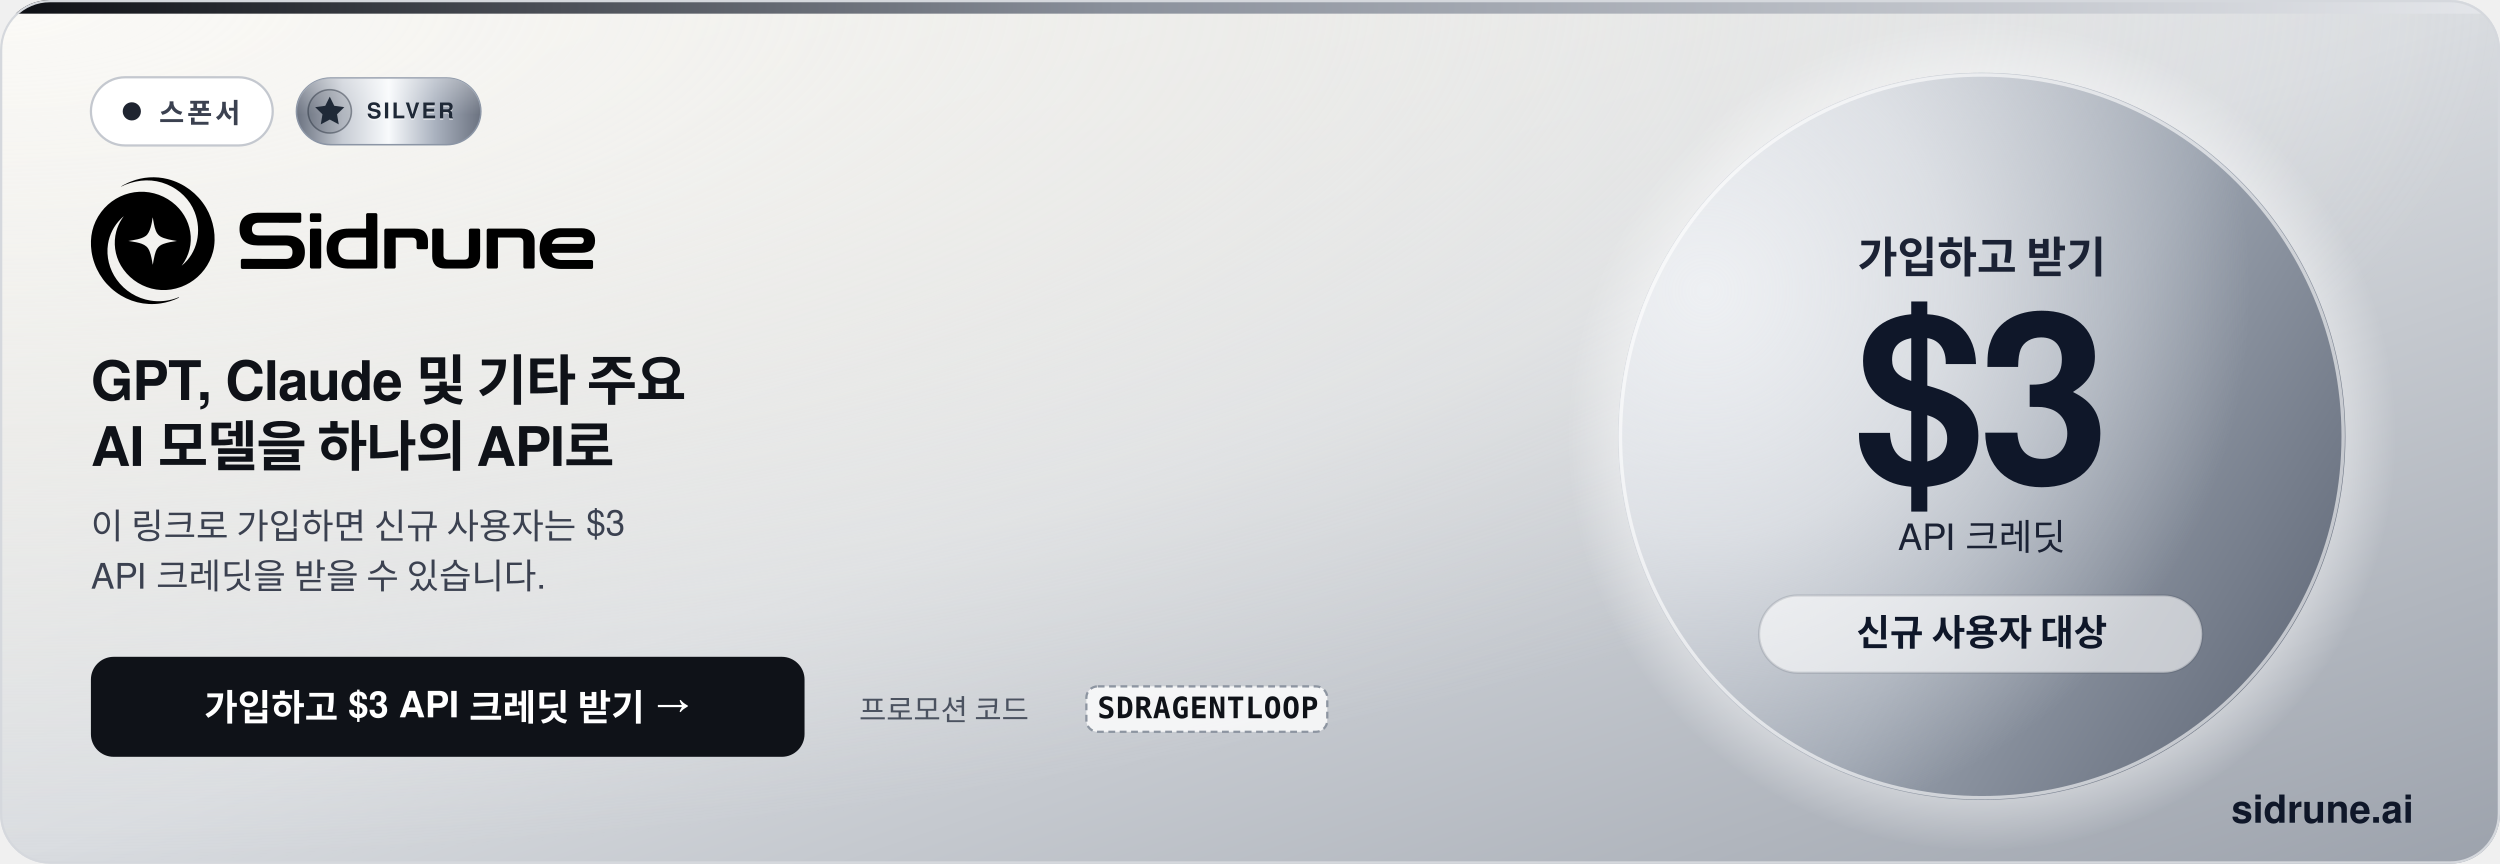
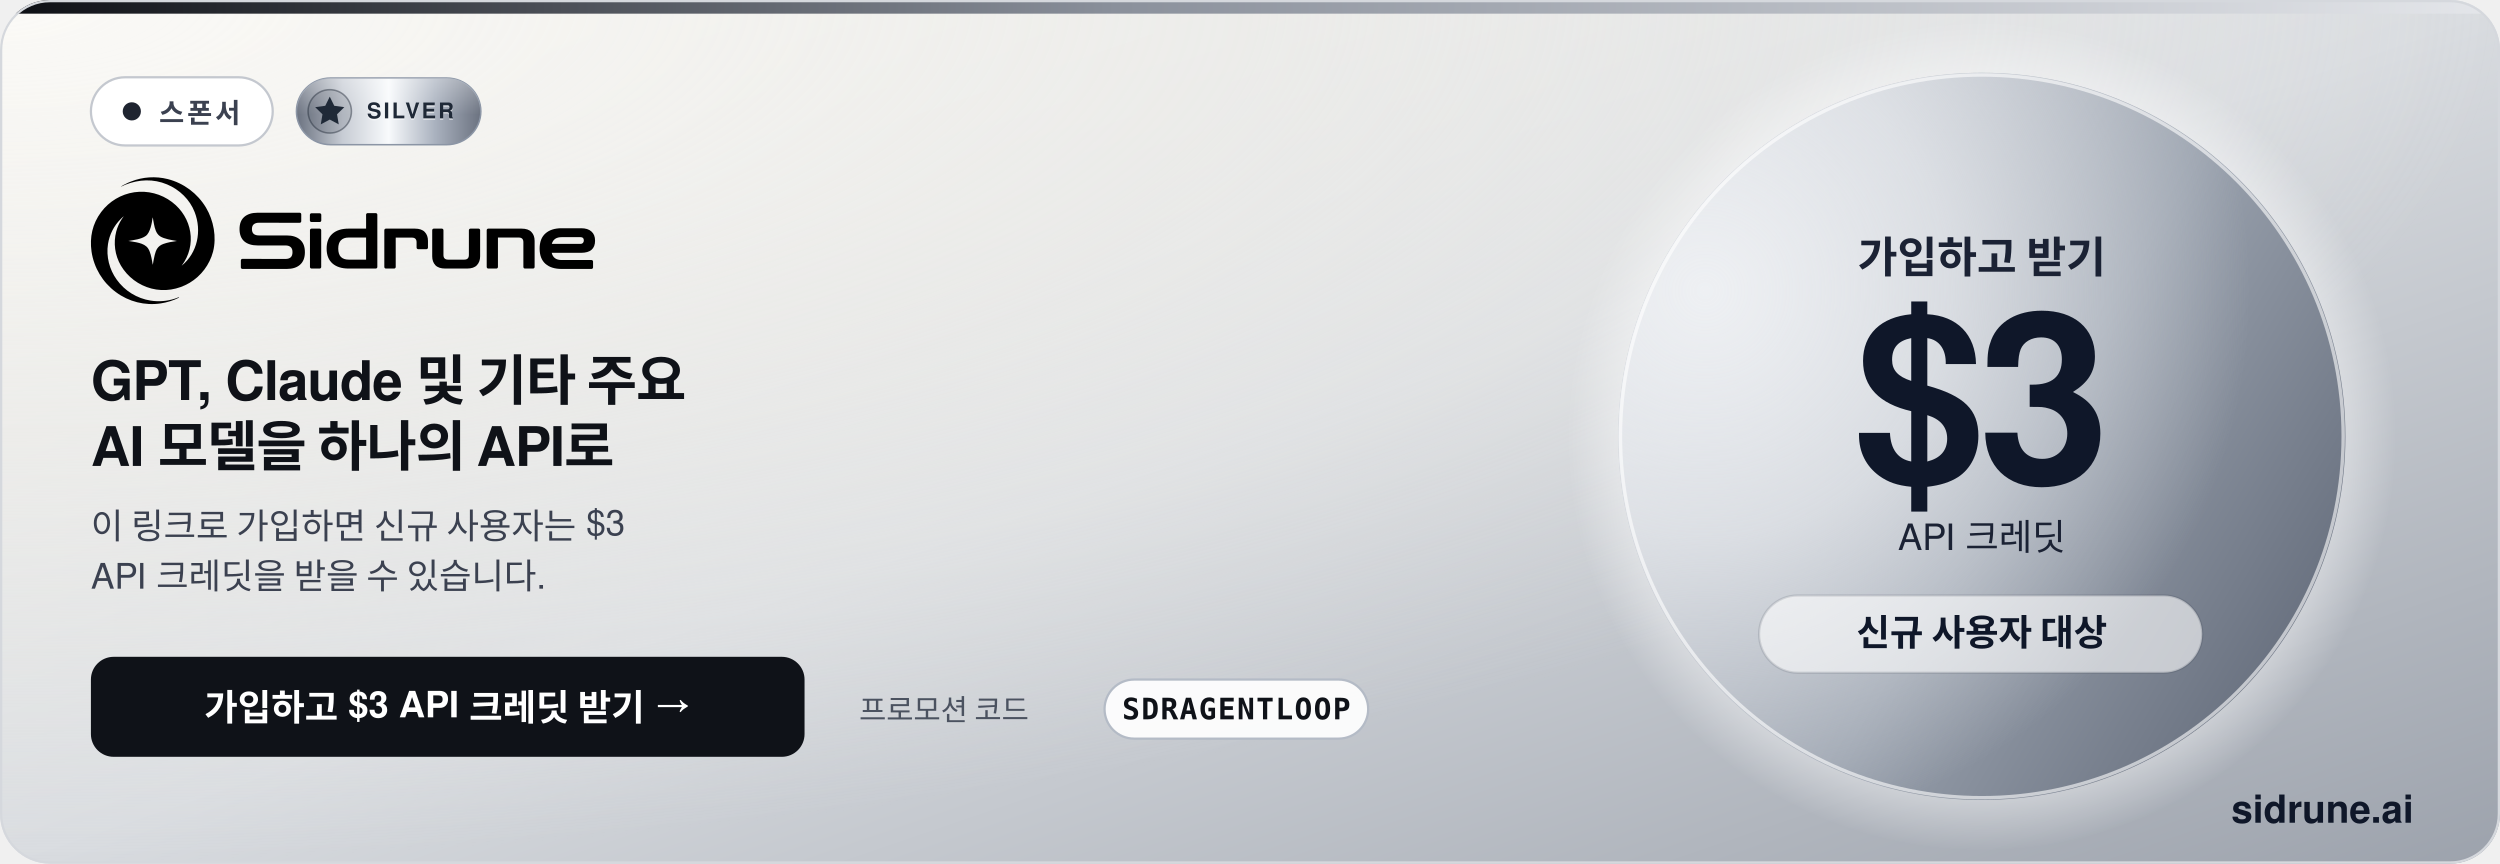
<svg xmlns="http://www.w3.org/2000/svg" width="1100" height="380" viewBox="0 0 1100 380" role="img" aria-label="Sidrune AI (Silver Sponsor): GPT, Claude 및 기타 주요 AI 모델을 하나의 API로. 가입하고 $3 API 크레딧 받기.">
  <defs>
    <linearGradient id="bg" x1="0" y1="0" x2="1" y2="1">
      <stop offset="0" stop-color="#f4f3ef" />
      <stop offset=".5" stop-color="#d9dce0" />
      <stop offset="1" stop-color="#9ca2ac" />
    </linearGradient>
    <radialGradient id="hl" cx="0" cy="0" r="1" gradientUnits="objectBoundingBox">
      <stop offset="0" stop-color="#fbfaf7" />
      <stop offset=".5" stop-color="#f1f0ec" stop-opacity=".6" />
      <stop offset="1" stop-color="#f1f0ec" stop-opacity="0" />
    </radialGradient>
    <linearGradient id="stripe" x1="0" y1="0" x2="1" y2="0">
      <stop offset="0" stop-color="#0b0d12" />
      <stop offset=".45" stop-color="#8b919c" />
      <stop offset="1" stop-color="#e5e7eb" />
    </linearGradient>
    <radialGradient id="orbHl" cx=".12" cy=".3" r=".75">
      <stop offset="0" stop-color="#eef0f3" />
      <stop offset=".45" stop-color="#eef0f3" stop-opacity=".7" />
      <stop offset="1" stop-color="#eef0f3" stop-opacity="0" />
    </radialGradient>
    <linearGradient id="orb" x1="0" y1=".2" x2="1" y2=".8">
      <stop offset="0" stop-color="#c9cdd4" />
      <stop offset=".55" stop-color="#9aa2ae" />
      <stop offset="1" stop-color="#626a79" />
    </linearGradient>
    <radialGradient id="orbGlow" cx=".5" cy=".5" r=".5">
      <stop offset=".88" stop-color="#ffffff" stop-opacity=".35" />
      <stop offset="1" stop-color="#ffffff" stop-opacity="0" />
    </radialGradient>
    <clipPath id="card">
      <rect width="1100" height="380" rx="22" />
    </clipPath>
  </defs>
  <g clip-path="url(#card)">
    <rect width="1100" height="380" fill="url(#bg)" />
    <rect width="1100" height="380" fill="url(#hl)" />
    <rect width="1100" height="6" fill="url(#stripe)" />
    <rect x=".5" y=".5" width="1099" height="379" rx="21.5" fill="none" stroke="#d5d8dd" />
  </g>
  <rect x="40" y="34" width="80" height="30" rx="15" fill="#ffffff" stroke="#c4c8cf" />
  <circle cx="58" cy="49" r="4" fill="#1f2430" />
  <text x="70" y="54" font-family="-apple-system, BlinkMacSystemFont, 'Segoe UI', Helvetica, Arial, sans-serif" font-size="12" font-weight="700" letter-spacing="1.3" fill="#3b4150">스폰서</text>
  <svg x="130" y="34" width="82" height="30" viewBox="0 0 120 44">
    <defs>
      <linearGradient id="bm" x1="0" y1="0" x2="1" y2="0">
        <stop offset="0.00" stop-color="#6b7280" />
        <stop offset="0.25" stop-color="#c7ccd4" />
        <stop offset="0.50" stop-color="#f8fafc" />
        <stop offset="0.75" stop-color="#aab2bf" />
        <stop offset="1.00" stop-color="#6b7280" />
      </linearGradient>
      <linearGradient id="bs" x1="0" y1="0" x2="0" y2="1">
        <stop offset="0" stop-color="#fff" stop-opacity=".32" />
        <stop offset=".55" stop-color="#fff" stop-opacity="0" />
      </linearGradient>
    </defs>
    <rect x=".5" y=".5" width="119" height="43" rx="22" fill="url(#bm)" stroke="#8b95a5" />
    <rect x=".5" y=".5" width="119" height="43" rx="22" fill="url(#bs)" />
    <circle cx="22" cy="22" r="14" fill="#1f2937" fill-opacity=".14" stroke="#1f2937" stroke-opacity=".45" />
    <path d="M22 12.5l2.9 5.9 6.5.9-4.7 4.6 1.1 6.5L22 27.3l-5.8 3.1 1.1-6.5-4.7-4.6 6.5-.9z" fill="#1f2937" />
    <text x="46" y="27.5" text-anchor="start" font-family="-apple-system, BlinkMacSystemFont, 'Segoe UI', Helvetica, Arial, sans-serif" font-size="14" font-weight="800" letter-spacing="1.4" fill="#ffffff" fill-opacity=".55">SILVER</text>
    <text x="46" y="26.5" text-anchor="start" font-family="-apple-system, BlinkMacSystemFont, 'Segoe UI', Helvetica, Arial, sans-serif" font-size="14" font-weight="800" letter-spacing="1.4" fill="#1f2937">SILVER</text>
  </svg>
  <svg x="40" y="78" width="222" height="56" viewBox="0 0 555 140" fill="none">
    <path d="M166.677 100.837C165.714 100.837 164.933 100.056 164.933 99.093V91.495C164.933 90.531 165.716 89.75 166.68 89.752L213.976 89.834C216.478 89.834 218.383 89.265 219.691 88.128C221.055 86.934 221.738 85.029 221.738 82.413C221.738 79.798 221.055 77.921 219.691 76.784C218.383 75.59 216.478 74.993 213.976 74.993H183.442C177.13 74.993 172.212 73.486 168.686 70.473C165.218 67.402 163.483 62.91 163.483 56.997C163.483 51.083 165.218 46.619 168.686 43.606C172.212 40.535 177.13 39 183.442 39H229.632C230.595 39 231.376 39.781 231.376 40.744V48.341C231.376 49.305 230.593 50.087 229.629 50.085L184.892 50.003C182.447 50.003 180.542 50.571 179.177 51.709C177.812 52.789 177.13 54.551 177.13 56.997C177.13 59.442 177.812 61.233 179.177 62.37C180.542 63.45 182.447 63.99 184.892 63.99H215.426C221.738 63.99 226.628 65.554 230.096 68.682C233.622 71.752 235.384 76.329 235.384 82.413C235.384 88.441 233.622 93.018 230.096 96.145C226.628 99.273 221.738 100.837 215.426 100.837H166.677Z" fill="black" />
    <path d="M242.699 100.41C241.736 100.41 240.956 99.629 240.956 98.666V58.228C240.956 57.266 241.736 56.485 242.699 56.485H251.579C252.542 56.485 253.323 57.266 253.323 58.228V98.666C253.323 99.629 252.542 100.41 251.579 100.41H242.699ZM242.614 49.235C241.651 49.235 240.87 48.454 240.87 47.491V41.341C240.87 40.378 241.651 39.597 242.614 39.597H251.665C252.628 39.597 253.408 40.378 253.408 41.341V47.491C253.408 48.454 252.628 49.235 251.665 49.235H242.614Z" fill="black" />
    <path d="M315.064 98.666C315.064 99.629 314.284 100.41 313.321 100.41H302.697V41.17C302.697 40.207 303.478 39.426 304.441 39.426H313.321C314.284 39.426 315.064 40.207 315.064 41.17V98.666ZM312.932 100.41H283.506C275.887 100.41 269.945 98.534 265.68 94.781C261.416 91.028 259.283 85.598 259.283 78.49C259.283 71.326 261.416 65.867 265.68 62.114C269.945 58.361 275.887 56.485 283.506 56.485H312.079V66.293H283.506C279.81 66.293 276.967 67.317 274.977 69.364C273.044 71.354 272.077 74.396 272.077 78.49C272.077 82.527 273.044 85.569 274.977 87.616C276.967 89.606 279.81 90.602 283.506 90.602H312.932V100.41Z" fill="black" />
    <path d="M324.496 100.41C323.533 100.41 322.753 99.629 322.753 98.666V58.228C322.753 57.266 323.533 56.485 324.496 56.485H356.358C361.304 56.485 364.944 57.736 367.275 60.238C369.606 62.683 370.772 65.924 370.772 69.961V77.344C370.772 78.306 369.991 79.087 369.028 79.087H359.978C359.015 79.087 358.234 78.306 358.234 77.344V71.496C358.234 68.085 356.528 66.379 353.116 66.379H335.29V98.666C335.29 99.629 334.51 100.41 333.547 100.41H324.496Z" fill="black" />
    <path d="M389.841 100.41C384.837 100.41 381.17 99.159 378.839 96.657C376.564 94.155 375.427 90.914 375.427 86.934V58.228C375.427 57.266 376.208 56.485 377.171 56.485H386.051C387.014 56.485 387.794 57.266 387.794 58.228V85.484C387.794 88.896 389.5 90.602 392.912 90.602H410.652C414.064 90.602 415.77 88.896 415.77 85.484V58.228C415.77 57.266 416.551 56.485 417.514 56.485H426.394C427.357 56.485 428.137 57.266 428.137 58.228V86.934C428.137 90.914 426.972 94.155 424.64 96.657C422.366 99.159 418.727 100.41 413.723 100.41H389.841Z" fill="black" />
    <path d="M437.111 100.41C436.148 100.41 435.368 99.629 435.368 98.666V58.228C435.368 57.266 436.148 56.485 437.111 56.485H473.664C478.668 56.485 482.307 57.736 484.581 60.238C486.913 62.683 488.078 65.924 488.078 69.961V98.666C488.078 99.629 487.298 100.41 486.335 100.41H477.455C476.492 100.41 475.711 99.629 475.711 98.666V71.411C475.711 67.999 474.005 66.293 470.593 66.293H447.735V98.666C447.735 99.629 446.954 100.41 445.991 100.41H437.111Z" fill="black" />
    <path d="M517.816 100.837C510.196 100.837 504.254 98.96 499.99 95.207C495.725 91.398 493.593 85.825 493.593 78.49C493.593 71.098 495.725 65.526 499.99 61.773C504.254 57.963 510.196 56.058 517.816 56.058H539.139C544.142 56.058 547.952 57.252 550.568 59.641C553.24 61.972 554.576 65.327 554.576 69.705C554.576 78.632 549.431 83.096 539.139 83.096H506.898C508.092 88.384 511.732 91.028 517.816 91.028H550.615C551.578 91.028 552.359 91.809 552.359 92.772V99.093C552.359 100.056 551.578 100.837 550.615 100.837H517.816ZM517.816 65.867C511.959 65.867 508.348 68.34 506.984 73.287H538.542C539.679 73.287 540.56 72.946 541.186 72.264C541.868 71.582 542.209 70.643 542.209 69.449C542.209 67.061 540.987 65.867 538.542 65.867H517.816Z" fill="black" />
    <path d="M44.235 4.62C57.028 -0.439 71.083 -1.37 84.431 1.959C102.102 6.455 117.272 17.769 126.62 33.424C134.978 47.528 138.457 65.863 134.342 81.855C130.526 96.213 121.258 108.516 108.509 116.146C95.806 123.62 80.882 126.1 66.54 122.379C52.503 118.74 40.467 109.71 33.048 97.25C26.378 85.884 24.518 72.327 27.88 59.584C29.178 54.732 31.242 50.118 33.993 45.916C34.731 44.782 35.467 43.866 36.214 42.792C35.207 43.522 33.599 45.121 32.666 46.041C25.255 53.469 20.397 63.061 18.795 73.431C16.612 87.065 20.342 101.499 28.415 112.644C37.254 124.995 50.679 133.285 65.682 135.653C74.662 137.077 83.854 136.328 92.486 133.47C93.365 133.172 95.763 132.362 96.456 131.989C96.933 132.112 96.806 132.004 97.019 132.348C91.26 135.385 83.354 137.791 76.921 138.736C59.442 141.385 41.63 136.914 27.473 126.325C12.951 115.619 3.306 99.556 0.684 81.705C-1.565 66.004 1.674 51.04 11.267 38.264C20.077 26.48 33.185 18.653 47.737 16.483C62.406 14.368 77.311 18.219 89.12 27.175C111.458 44.057 116.927 74.736 99.793 97.321C117.364 83.149 122.142 59.018 114.144 38.348C108.756 24.424 97.499 13.624 83.816 7.87C68.723 1.524 52.871 2.234 37.835 8.202C36.673 8.834 34.601 9.749 33.371 10.282L33.203 10.144C34.126 9.347 36.995 7.82 37.875 7.471C39.544 6.475 42.38 5.353 44.235 4.62ZM67.894 44.065C67.176 49.953 65.386 60.824 60.353 64.501C55.298 68.195 47.264 68.949 41.227 70.067C48.218 71.333 58.62 71.916 62.842 78.202C65.392 81.998 66.472 87.689 67.296 92.138C67.441 92.918 67.81 95.783 68.014 96.31C68.294 95.761 68.704 92.575 68.847 91.769C69.222 89.679 69.659 87.602 70.16 85.539C71.579 79.728 73.544 75.638 79.586 73.379C83.966 71.742 89.967 70.69 94.641 70.088C89.253 69.155 80.571 67.888 76.079 64.905C74.935 64.147 73.944 63.179 73.157 62.054C70.309 58.051 69.553 52.355 68.647 47.644C68.542 47.099 68.192 44.35 67.894 44.065ZM33.197 10.339C33.114 10.359 33.17 10.352 33.028 10.311C33.061 10.274 33.101 10.236 33.147 10.194L33.197 10.339ZM33.203 10.144C33.183 10.161 33.165 10.178 33.147 10.194L33.134 10.157L33.171 10.118L33.203 10.144Z" fill="black" />
  </svg>
  <text x="40" y="176" font-family="-apple-system, BlinkMacSystemFont, 'Segoe UI', Helvetica, Arial, sans-serif" font-size="24" font-weight="800" letter-spacing="-0.4" fill="#0f1218">GPT, Claude 및 기타 주요</text>
  <text x="40" y="205" font-family="-apple-system, BlinkMacSystemFont, 'Segoe UI', Helvetica, Arial, sans-serif" font-size="24" font-weight="800" letter-spacing="-0.4" fill="#0f1218">AI 모델을 하나의 API로</text>
  <text x="40" y="237" font-family="-apple-system, BlinkMacSystemFont, 'Segoe UI', Helvetica, Arial, sans-serif" font-size="15.5" fill="#3b4150">이 링크로 가입하면 신규 사용자는 $3</text>
  <text x="40" y="259" font-family="-apple-system, BlinkMacSystemFont, 'Segoe UI', Helvetica, Arial, sans-serif" font-size="15.5" fill="#3b4150">API 크레딧을 받을 수 있습니다.</text>
  <rect x="40" y="289" width="314" height="44" rx="10" fill="#0f1218" />
  <text x="197" y="317" text-anchor="middle" font-family="-apple-system, BlinkMacSystemFont, 'Segoe UI', Helvetica, Arial, sans-serif" font-size="16" font-weight="800" fill="#ffffff">가입하고 $3 API 크레딧 받기 →</text>
  <text x="378" y="317" font-family="-apple-system, BlinkMacSystemFont, 'Segoe UI', Helvetica, Arial, sans-serif" font-size="13" fill="#4b5260">프로모션 코드</text>
-   <rect x="478" y="302" width="106" height="20" rx="5" fill="#ffffff" fill-opacity=".8" stroke="#8d95a1" stroke-width="1" stroke-dasharray="3 2" />
-   <text x="531.5" y="316" text-anchor="middle" font-family="'SF Mono', ui-monospace, Menlo, Consolas, monospace" font-size="13" font-weight="800" letter-spacing=".3" fill="#0f1218">SDRAGENTLOOP</text>
+   <rect x="486" y="299" width="116" height="26" rx="13" fill="#ffffff" fill-opacity=".92" stroke="#b4bbc6" stroke-width="1" />
+   <text x="544" y="316.5" text-anchor="middle" font-family="'SF Mono', ui-monospace, Menlo, Consolas, monospace" font-size="13" font-weight="800" letter-spacing=".6" fill="#0f1218">SDRAGENTLOOP</text>
  <circle cx="872" cy="192" r="182" fill="url(#orbGlow)" />
  <circle cx="872" cy="192" r="160" fill="url(#orb)" />
  <circle cx="872" cy="192" r="160" fill="url(#orbHl)" />
  <circle cx="872" cy="192" r="159" fill="none" stroke="#ffffff" stroke-opacity=".6" stroke-width="1.5" />
  <text x="872" y="120" text-anchor="middle" font-family="-apple-system, BlinkMacSystemFont, 'Segoe UI', Helvetica, Arial, sans-serif" font-size="19.0" font-weight="600" fill="#1b2234">가입하고 받기</text>
  <text x="872" y="212" text-anchor="middle" font-family="-apple-system, BlinkMacSystemFont, 'Segoe UI', Helvetica, Arial, sans-serif" font-size="104" font-weight="800" letter-spacing="-3" fill="#0f1729">$3</text>
  <text x="872" y="242" text-anchor="middle" font-family="-apple-system, BlinkMacSystemFont, 'Segoe UI', Helvetica, Arial, sans-serif" font-size="16" fill="#1b2234">API 크레딧</text>
  <rect x="774" y="262" width="195" height="34" rx="17" fill="#ffffff" fill-opacity=".6" stroke="#0f1729" stroke-opacity=".12" />
  <text x="872" y="284" text-anchor="middle" font-family="-apple-system, BlinkMacSystemFont, 'Segoe UI', Helvetica, Arial, sans-serif" font-size="16" font-weight="700" fill="#0f1729">신규 사용자 대상</text>
  <text x="1062" y="362" text-anchor="end" font-family="-apple-system, BlinkMacSystemFont, 'Segoe UI', Helvetica, Arial, sans-serif" font-size="17" font-weight="800" fill="#0f1729">sidrune.ai</text>
</svg>
